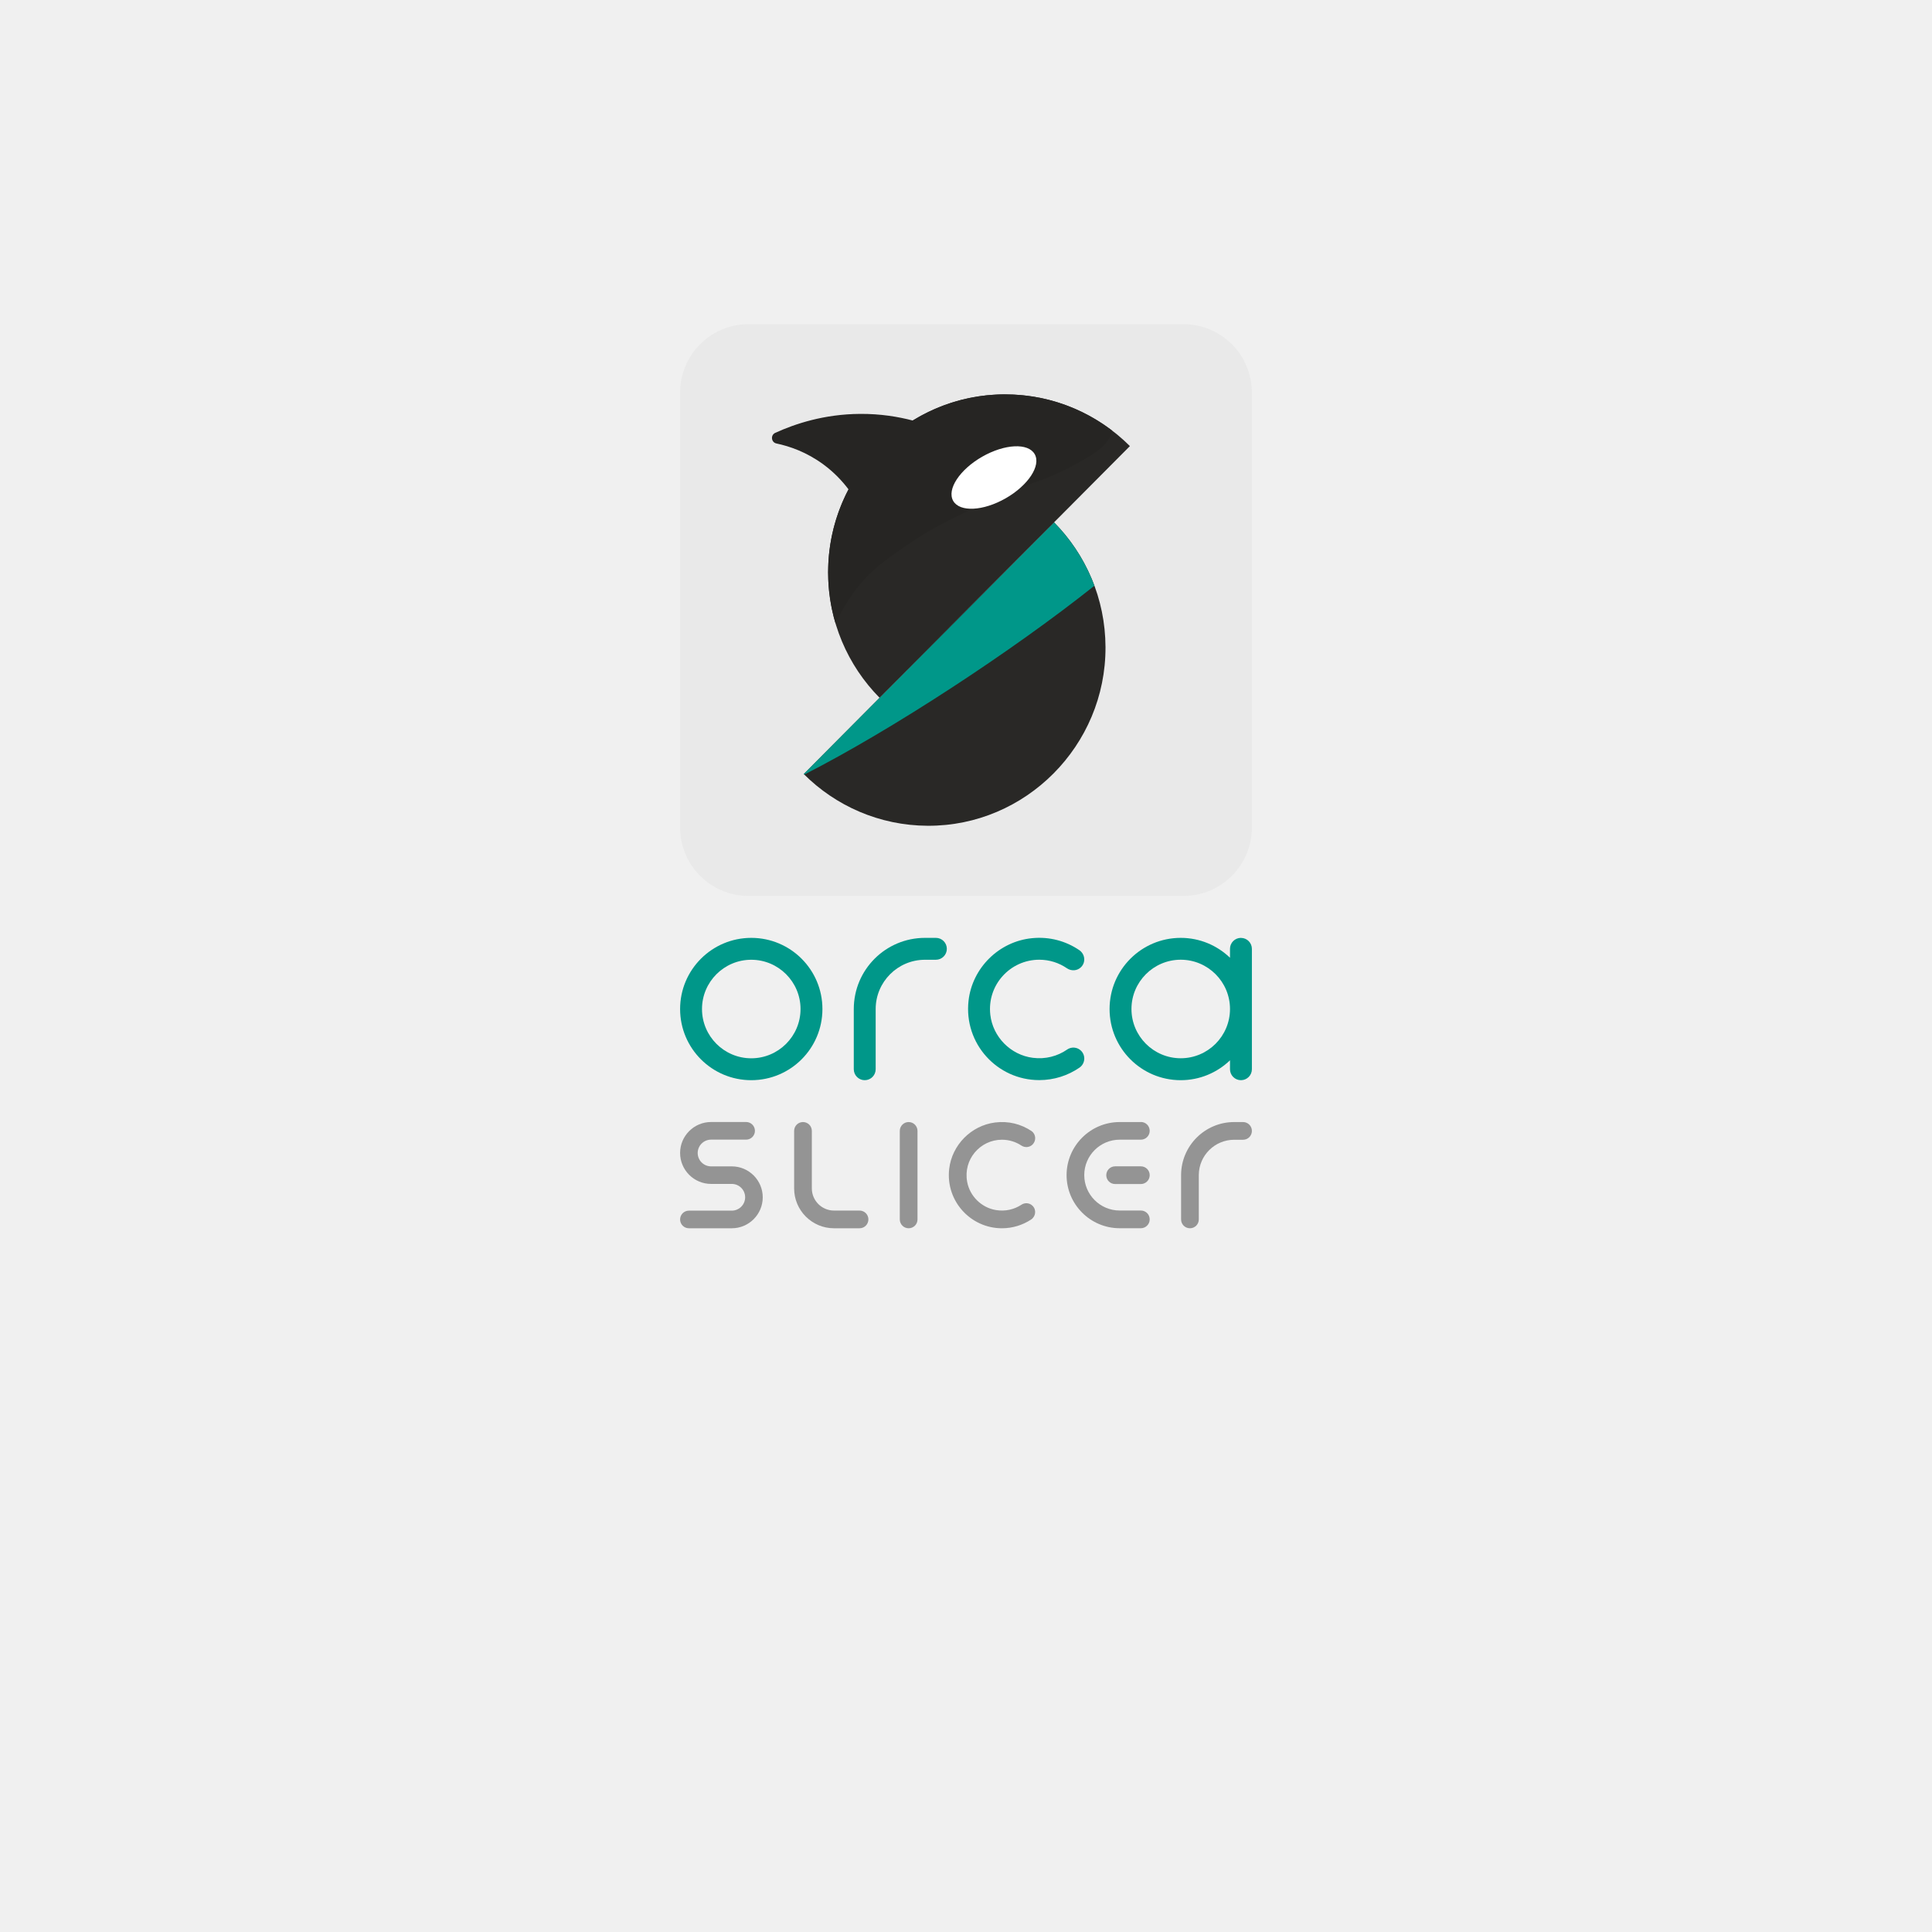
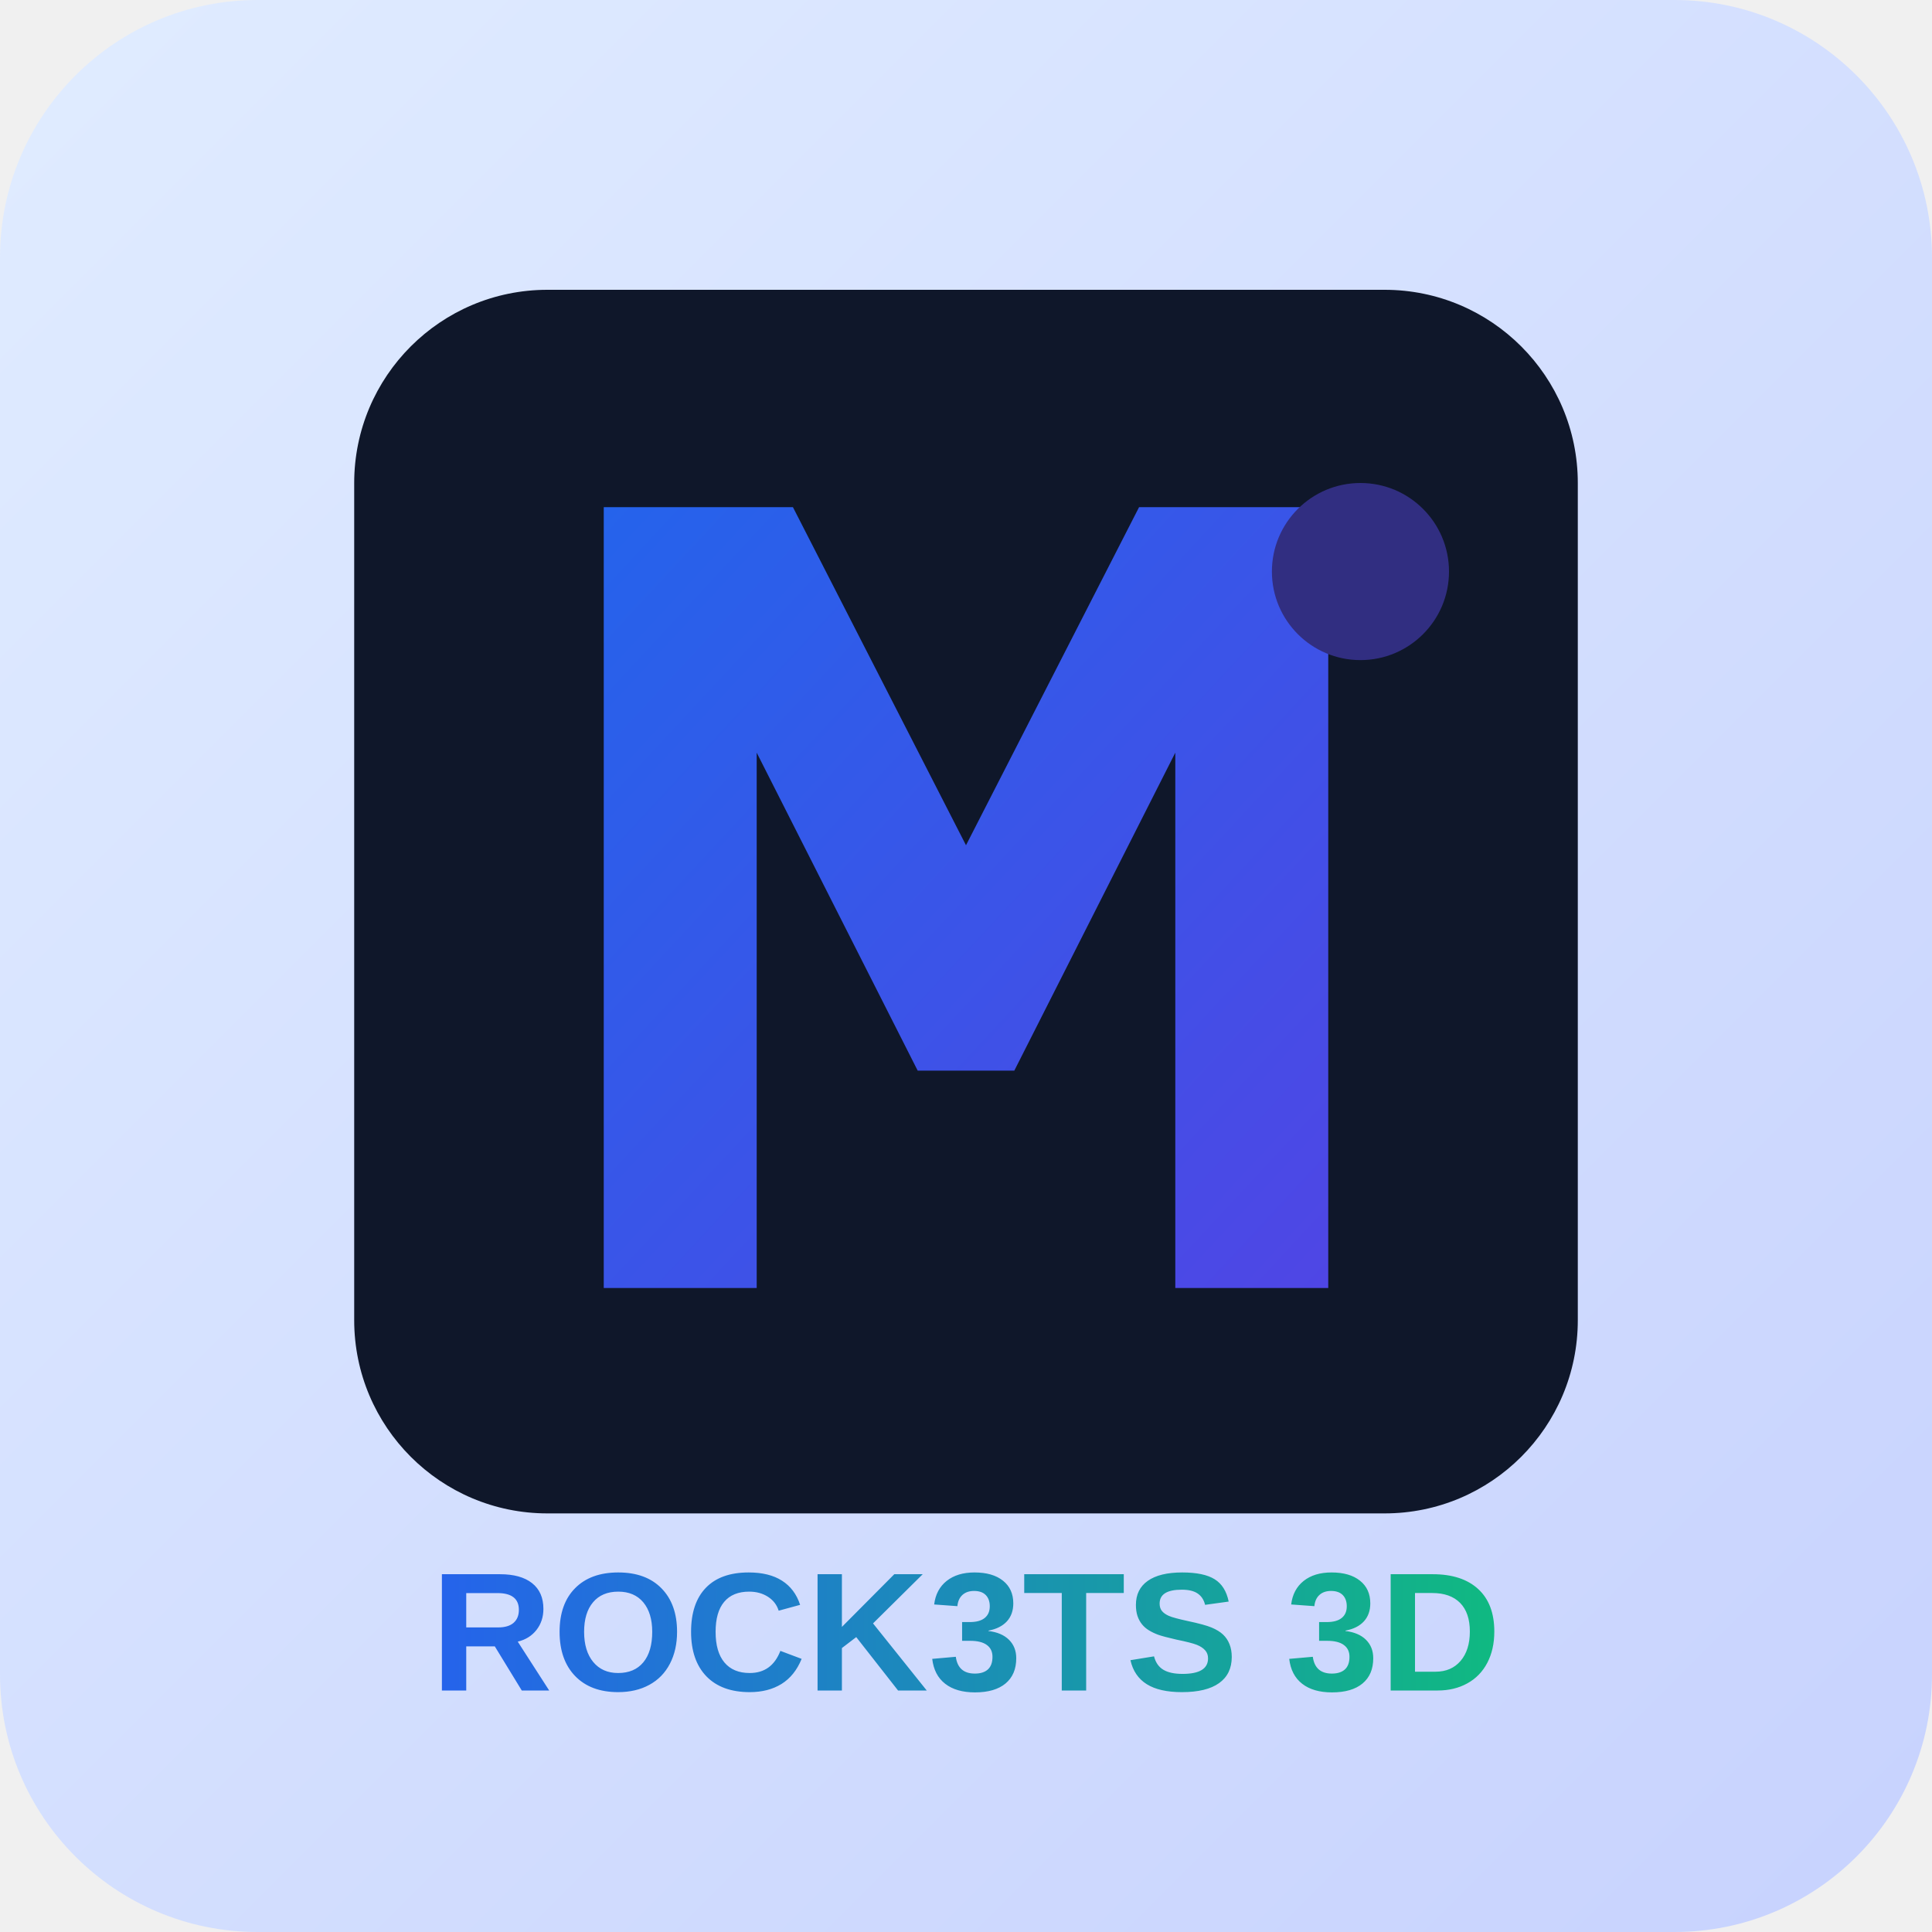
- <svg xmlns="http://www.w3.org/2000/svg" id="a" width="480" height="480" viewBox="0 0 480 480">
-   <g id="b">
-     <g id="c">
-       <rect x="168.97" y="80.54" width="142.05" height="142.05" rx="17" ry="17" style="fill:#e9e9e9;" />
-     </g>
-   </g>
-   <g id="d">
-     <path id="e" d="M199.69,192.31c7.91,7.9,18.79,12.8,30.81,12.85,24.33.1,44.25-19.93,44.16-44.4-.05-12.09-4.92-23.03-12.78-30.98l-62.19,62.53Z" style="fill:#292826;" />
-   </g>
-   <g id="f">
-     <path id="g" d="M261.88,129.78l-62.19,62.53s.09.09.13.13c21.79-11.11,51.62-30.64,72.08-46.91-2.21-5.96-5.66-11.32-10.03-15.75" style="fill:#009789;" />
-   </g>
-   <g id="h">
-     <path id="i" d="M249.72,97.98c-24.29,0-43.97,19.8-43.97,44.22,0,12.16,4.88,23.17,12.78,31.16l62.19-62.53c-7.95-7.94-18.9-12.85-30.99-12.85" style="fill:#292826;" />
-   </g>
-   <g id="j">
-     <path id="k" d="M249.72,97.98c-8.41,0-16.27,2.38-22.95,6.5-3.58-.94-8.02-1.69-13.12-1.65-8.89.06-16.12,2.46-21.04,4.71-1.22.56-1.02,2.37.29,2.64,3.23.68,7.49,2.12,11.7,5.23,2.66,1.96,4.68,4.14,6.21,6.17-3.23,6.16-5.07,13.17-5.07,20.62,0,4.44.65,8.73,1.87,12.78,1.86-4.12,3.81-6.88,4.44-7.74,4.04-5.55,8.31-8.44,14.62-12.7,4.65-3.14,11.1-6.83,29.65-14.45,0,0,5.8-1.63,13.58-6.26,3.1-1.84,5.46-3.58,6.21-6.31.05-.19.1-.38.14-.57-7.38-5.62-16.57-8.96-26.53-8.96" style="fill:#262523;" />
-   </g>
-   <g id="l">
-     <path id="m" d="M257.07,112.84c1.61,2.85-1.62,7.76-7.21,10.96-5.6,3.2-11.44,3.48-13.05.63-1.61-2.85,1.62-7.76,7.21-10.96,5.6-3.2,11.44-3.48,13.05-.63" style="fill:#fff;" />
-   </g>
-   <path d="M225.75,278.77c-1.21,0-2.2.98-2.2,2.2v21.99c0,1.21.98,2.2,2.2,2.2s2.2-.98,2.2-2.2v-21.99c0-1.21-.98-2.2-2.2-2.2Z" style="fill:#949494;" />
-   <path d="M283.44,278.77h-5.26c-7.27,0-13.19,5.92-13.19,13.19s5.92,13.19,13.19,13.19h5.26c1.21,0,2.2-.98,2.2-2.2s-.98-2.2-2.2-2.2h-5.26c-4.85,0-8.8-3.95-8.8-8.8s3.95-8.8,8.8-8.8h5.26c1.21,0,2.2-.98,2.2-2.2s-.98-2.2-2.2-2.2Z" style="fill:#949494;" />
-   <path d="M283.44,289.77h-6.39c-1.21,0-2.2.98-2.2,2.2s.98,2.2,2.2,2.2h6.39c1.21,0,2.2-.98,2.2-2.2s-.98-2.2-2.2-2.2Z" style="fill:#949494;" />
-   <path d="M181.81,305.16h-10.65c-1.21,0-2.19-.98-2.19-2.19s.98-2.19,2.19-2.19h10.65c1.83,0,3.32-1.49,3.32-3.32s-1.49-3.32-3.32-3.32h-5.15c-4.24,0-7.69-3.45-7.69-7.69s3.45-7.69,7.69-7.69h8.71c1.21,0,2.19.98,2.19,2.19s-.98,2.19-2.19,2.19h-8.71c-1.83,0-3.32,1.49-3.32,3.32s1.49,3.32,3.32,3.32h5.15c4.24,0,7.69,3.45,7.69,7.69s-3.45,7.69-7.69,7.69Z" style="fill:#949494;" />
-   <path d="M253.77,299.31c-1.78,1.17-4,1.72-6.36,1.32-3.57-.6-6.46-3.44-7.12-7-1.03-5.58,3.24-10.47,8.64-10.47,1.78,0,3.44.53,4.83,1.45.88.58,2.04.48,2.78-.26h0c.97-.97.84-2.6-.29-3.36-2.53-1.7-5.68-2.54-9.04-2.11-5.94.76-10.71,5.6-11.39,11.55-.9,7.96,5.33,14.73,13.11,14.73,2.67,0,5.15-.8,7.23-2.16,1.18-.78,1.38-2.42.38-3.42h0c-.74-.74-1.9-.85-2.77-.27Z" style="fill:#949494;" />
-   <path d="M213.55,300.76h-6.35c-3.03,0-5.5-2.47-5.5-5.5v-14.29c0-1.21-.98-2.2-2.2-2.2s-2.2.98-2.2,2.2v14.29c0,5.46,4.44,9.9,9.9,9.9h6.35c1.21,0,2.2-.98,2.2-2.2s-.98-2.2-2.2-2.2Z" style="fill:#949494;" />
-   <path d="M308.83,283.17h-2.2c-4.82,0-8.75,3.9-8.79,8.72v11.07c0,1.21-.98,2.2-2.2,2.2s-2.2-.98-2.2-2.2v-11.07c.04-7.24,5.94-13.12,13.19-13.12h2.2c1.21,0,2.2.98,2.2,2.2s-.98,2.2-2.2,2.2Z" style="fill:#949494;" />
-   <path d="M186.65,238.45c6.75,0,12.24,5.49,12.24,12.24s-5.49,12.24-12.24,12.24-12.24-5.49-12.24-12.24,5.49-12.24,12.24-12.24M186.65,233.01c-9.76,0-17.68,7.91-17.68,17.68s7.91,17.68,17.68,17.68,17.68-7.91,17.68-17.68-7.91-17.68-17.68-17.68h0Z" style="fill:#009789;" />
-   <path d="M308.31,233.01c-1.5,0-2.72,1.22-2.72,2.72v2.22c-3.18-3.05-7.48-4.94-12.24-4.94-9.76,0-17.68,7.91-17.68,17.68s7.91,17.68,17.68,17.68c4.75,0,9.06-1.89,12.24-4.94v2.22c0,1.5,1.22,2.72,2.72,2.72s2.72-1.22,2.72-2.72v-29.91c0-1.5-1.22-2.72-2.72-2.72ZM293.35,262.92c-6.75,0-12.24-5.49-12.24-12.24s5.49-12.24,12.24-12.24,12.24,5.49,12.24,12.24-5.49,12.24-12.24,12.24Z" style="fill:#009789;" />
-   <path d="M232.52,233.01h-2.72c-9.76,0-17.68,7.91-17.68,17.68v14.96c0,1.5,1.22,2.72,2.72,2.72s2.72-1.22,2.72-2.72v-14.96c0-6.75,5.49-12.24,12.24-12.24h0s2.72,0,2.72,0c1.5,0,2.72-1.22,2.72-2.72s-1.22-2.72-2.72-2.72Z" style="fill:#009789;" />
-   <path d="M265.11,260.77c-2.37,1.63-5.34,2.45-8.51,2.04-5.51-.7-9.94-5.19-10.56-10.71-.84-7.38,4.94-13.66,12.16-13.66,2.55,0,4.91.78,6.87,2.12,1.1.75,2.57.67,3.52-.28h0c1.22-1.22.99-3.23-.43-4.21-3.29-2.25-7.39-3.42-11.77-2.98-8.19.81-14.84,7.37-15.76,15.55-1.19,10.67,7.13,19.71,17.56,19.71,3.71,0,7.15-1.14,10-3.1,1.41-.97,1.61-2.98.4-4.19h0c-.93-.93-2.39-1.05-3.48-.3Z" style="fill:#009789;" />
+ <svg xmlns="http://www.w3.org/2000/svg" width="480" height="480" viewBox="0 0 480 480">
+   <defs>
+     <linearGradient id="bg" x1="0%" y1="0%" x2="100%" y2="100%">
+       <stop offset="0%" stop-color="#e0ecff" />
+       <stop offset="100%" stop-color="#c7d2fe" />
+     </linearGradient>
+     <linearGradient id="accent" x1="0%" y1="0%" x2="100%" y2="100%">
+       <stop offset="0%" stop-color="#2563eb" />
+       <stop offset="100%" stop-color="#4f46e5" />
+     </linearGradient>
+     <linearGradient id="wordmark" x1="0%" y1="0%" x2="100%" y2="0%">
+       <stop offset="0%" stop-color="#2563eb" />
+       <stop offset="100%" stop-color="#10b981" />
+     </linearGradient>
+   </defs>
+   <rect width="480" height="480" rx="64" fill="url(#bg)" />
+   <rect x="88" y="72" width="304" height="304" rx="48" fill="#0f172a" />
+   <path d="M150 320V126h47l43 84 43-84h47v194h-38V187l-40 79h-24l-40-79v133z" fill="url(#accent)" />
+   <circle cx="338" cy="142" r="22" fill="#312e81" />
+   <text x="240" y="420" text-anchor="middle" font-family="Segoe UI, Arial, sans-serif" font-size="42" font-weight="800" fill="url(#wordmark)">ROCK3TS 3D</text>
</svg>
